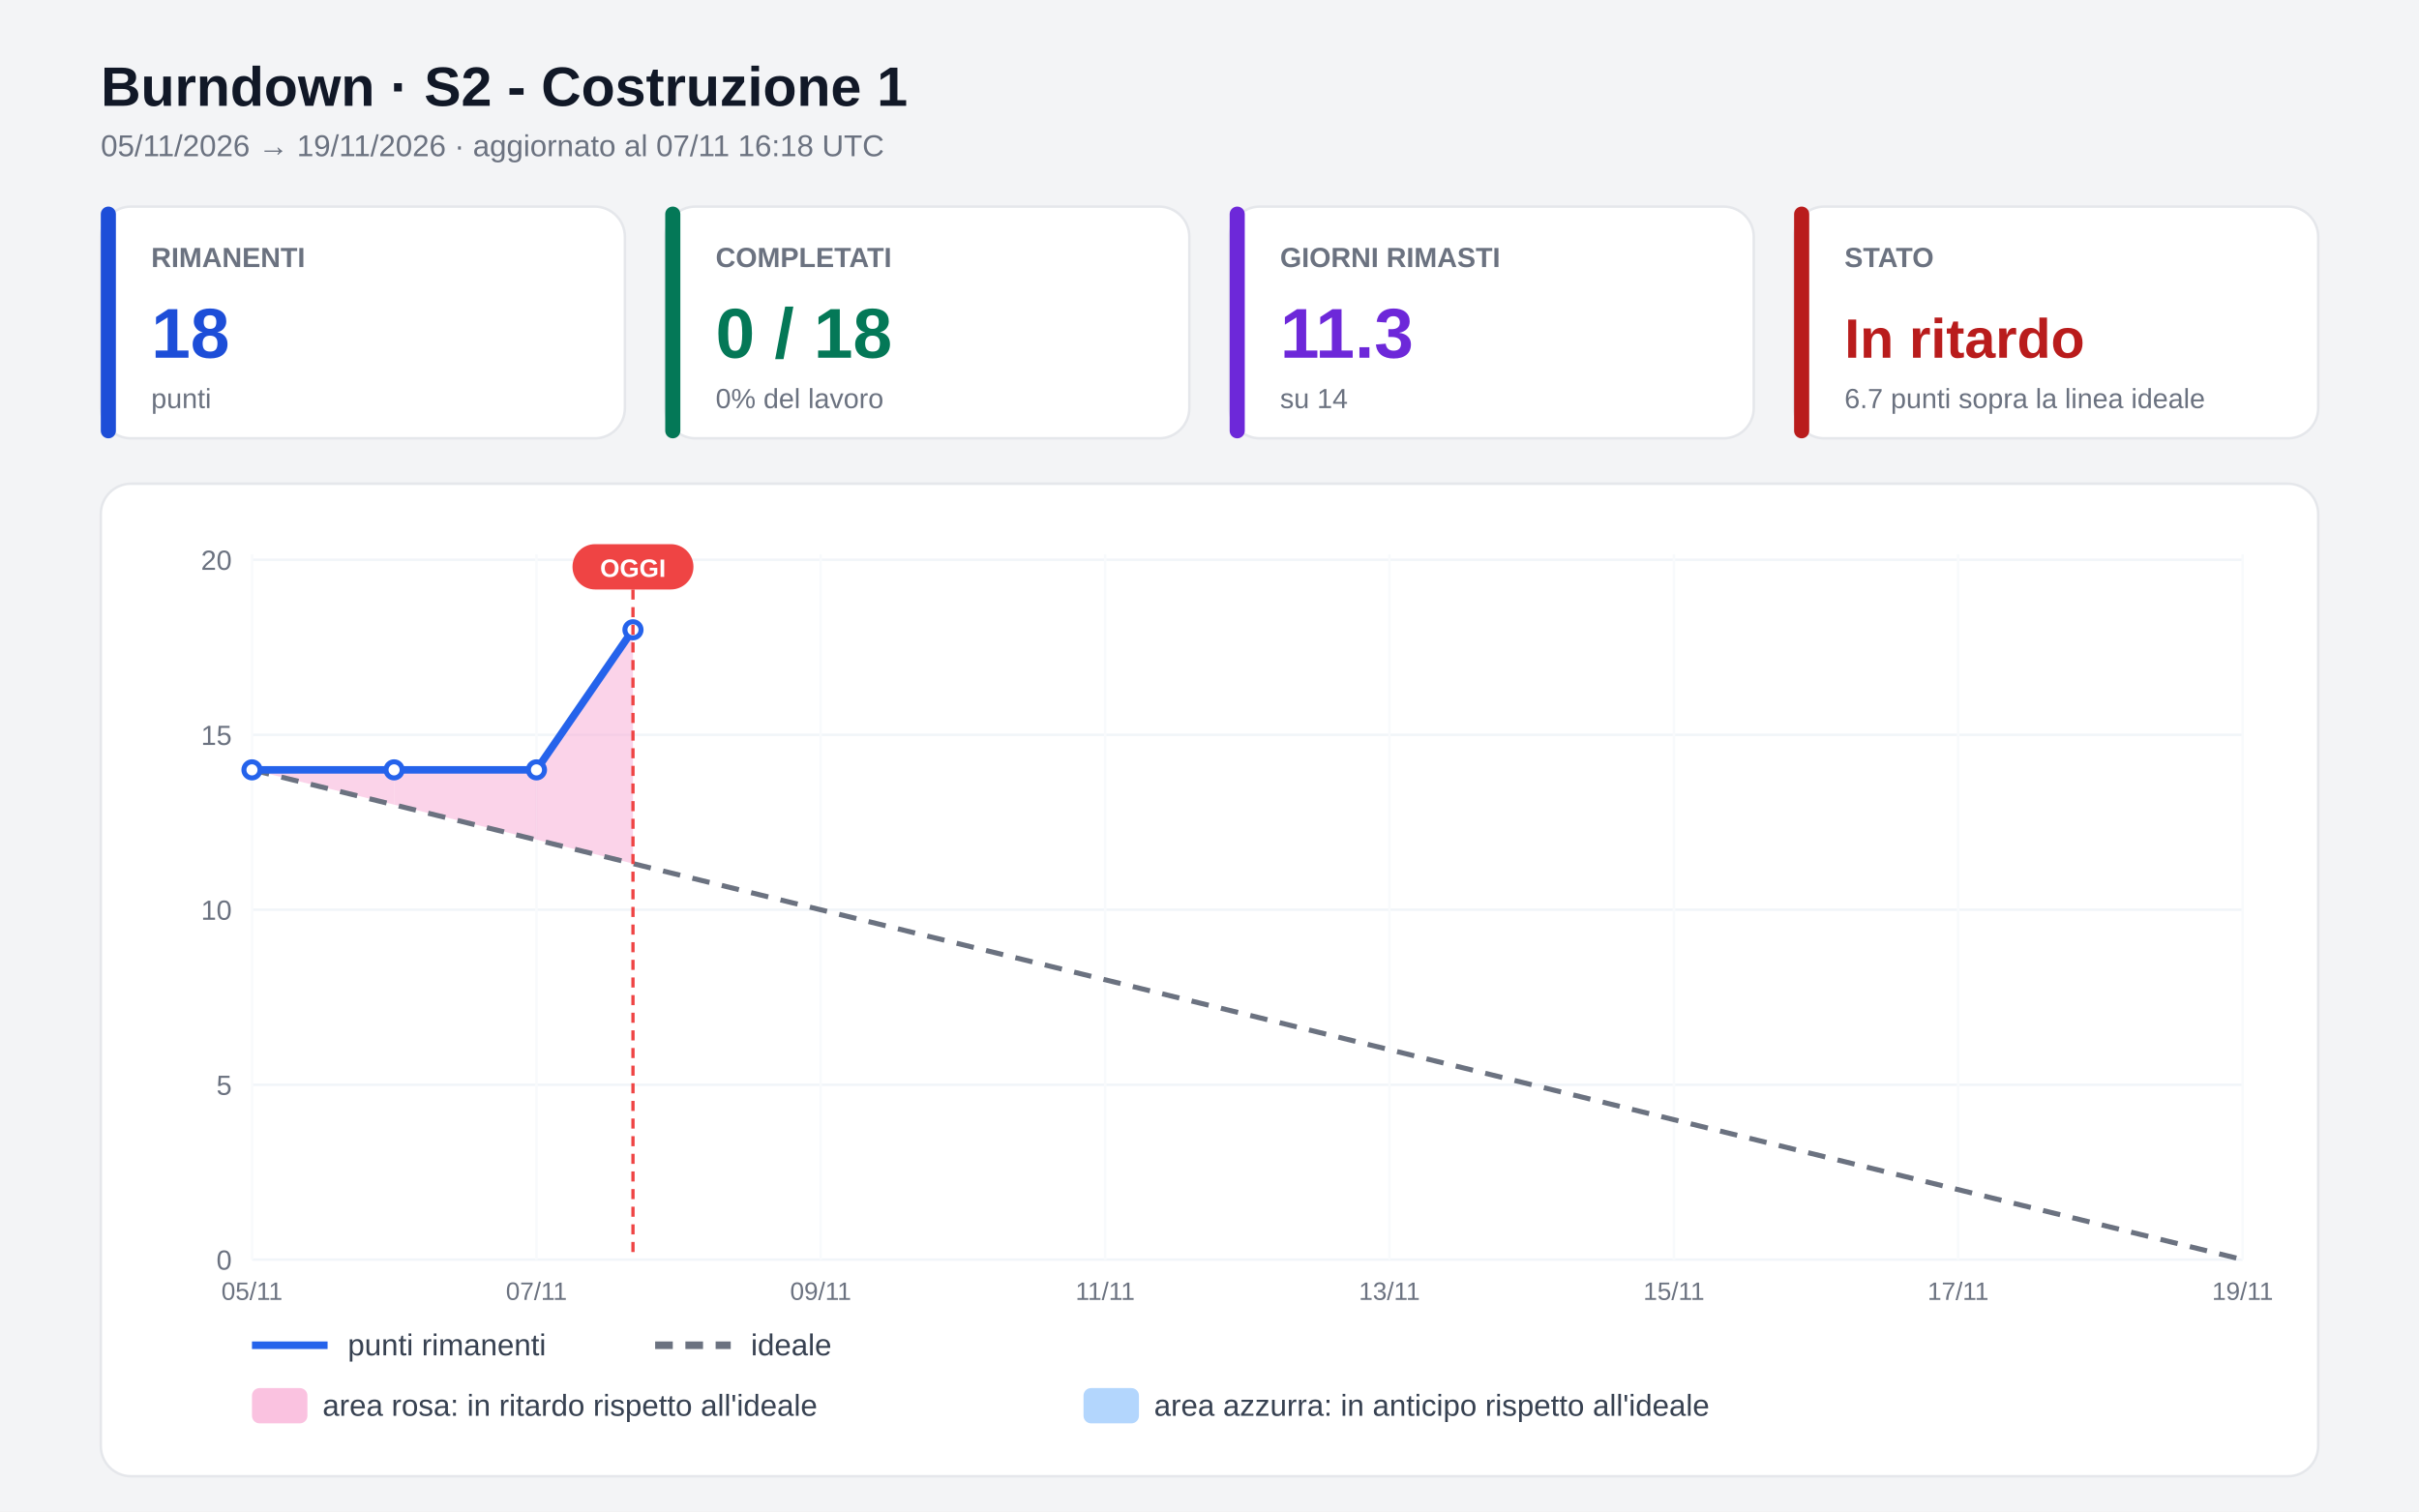
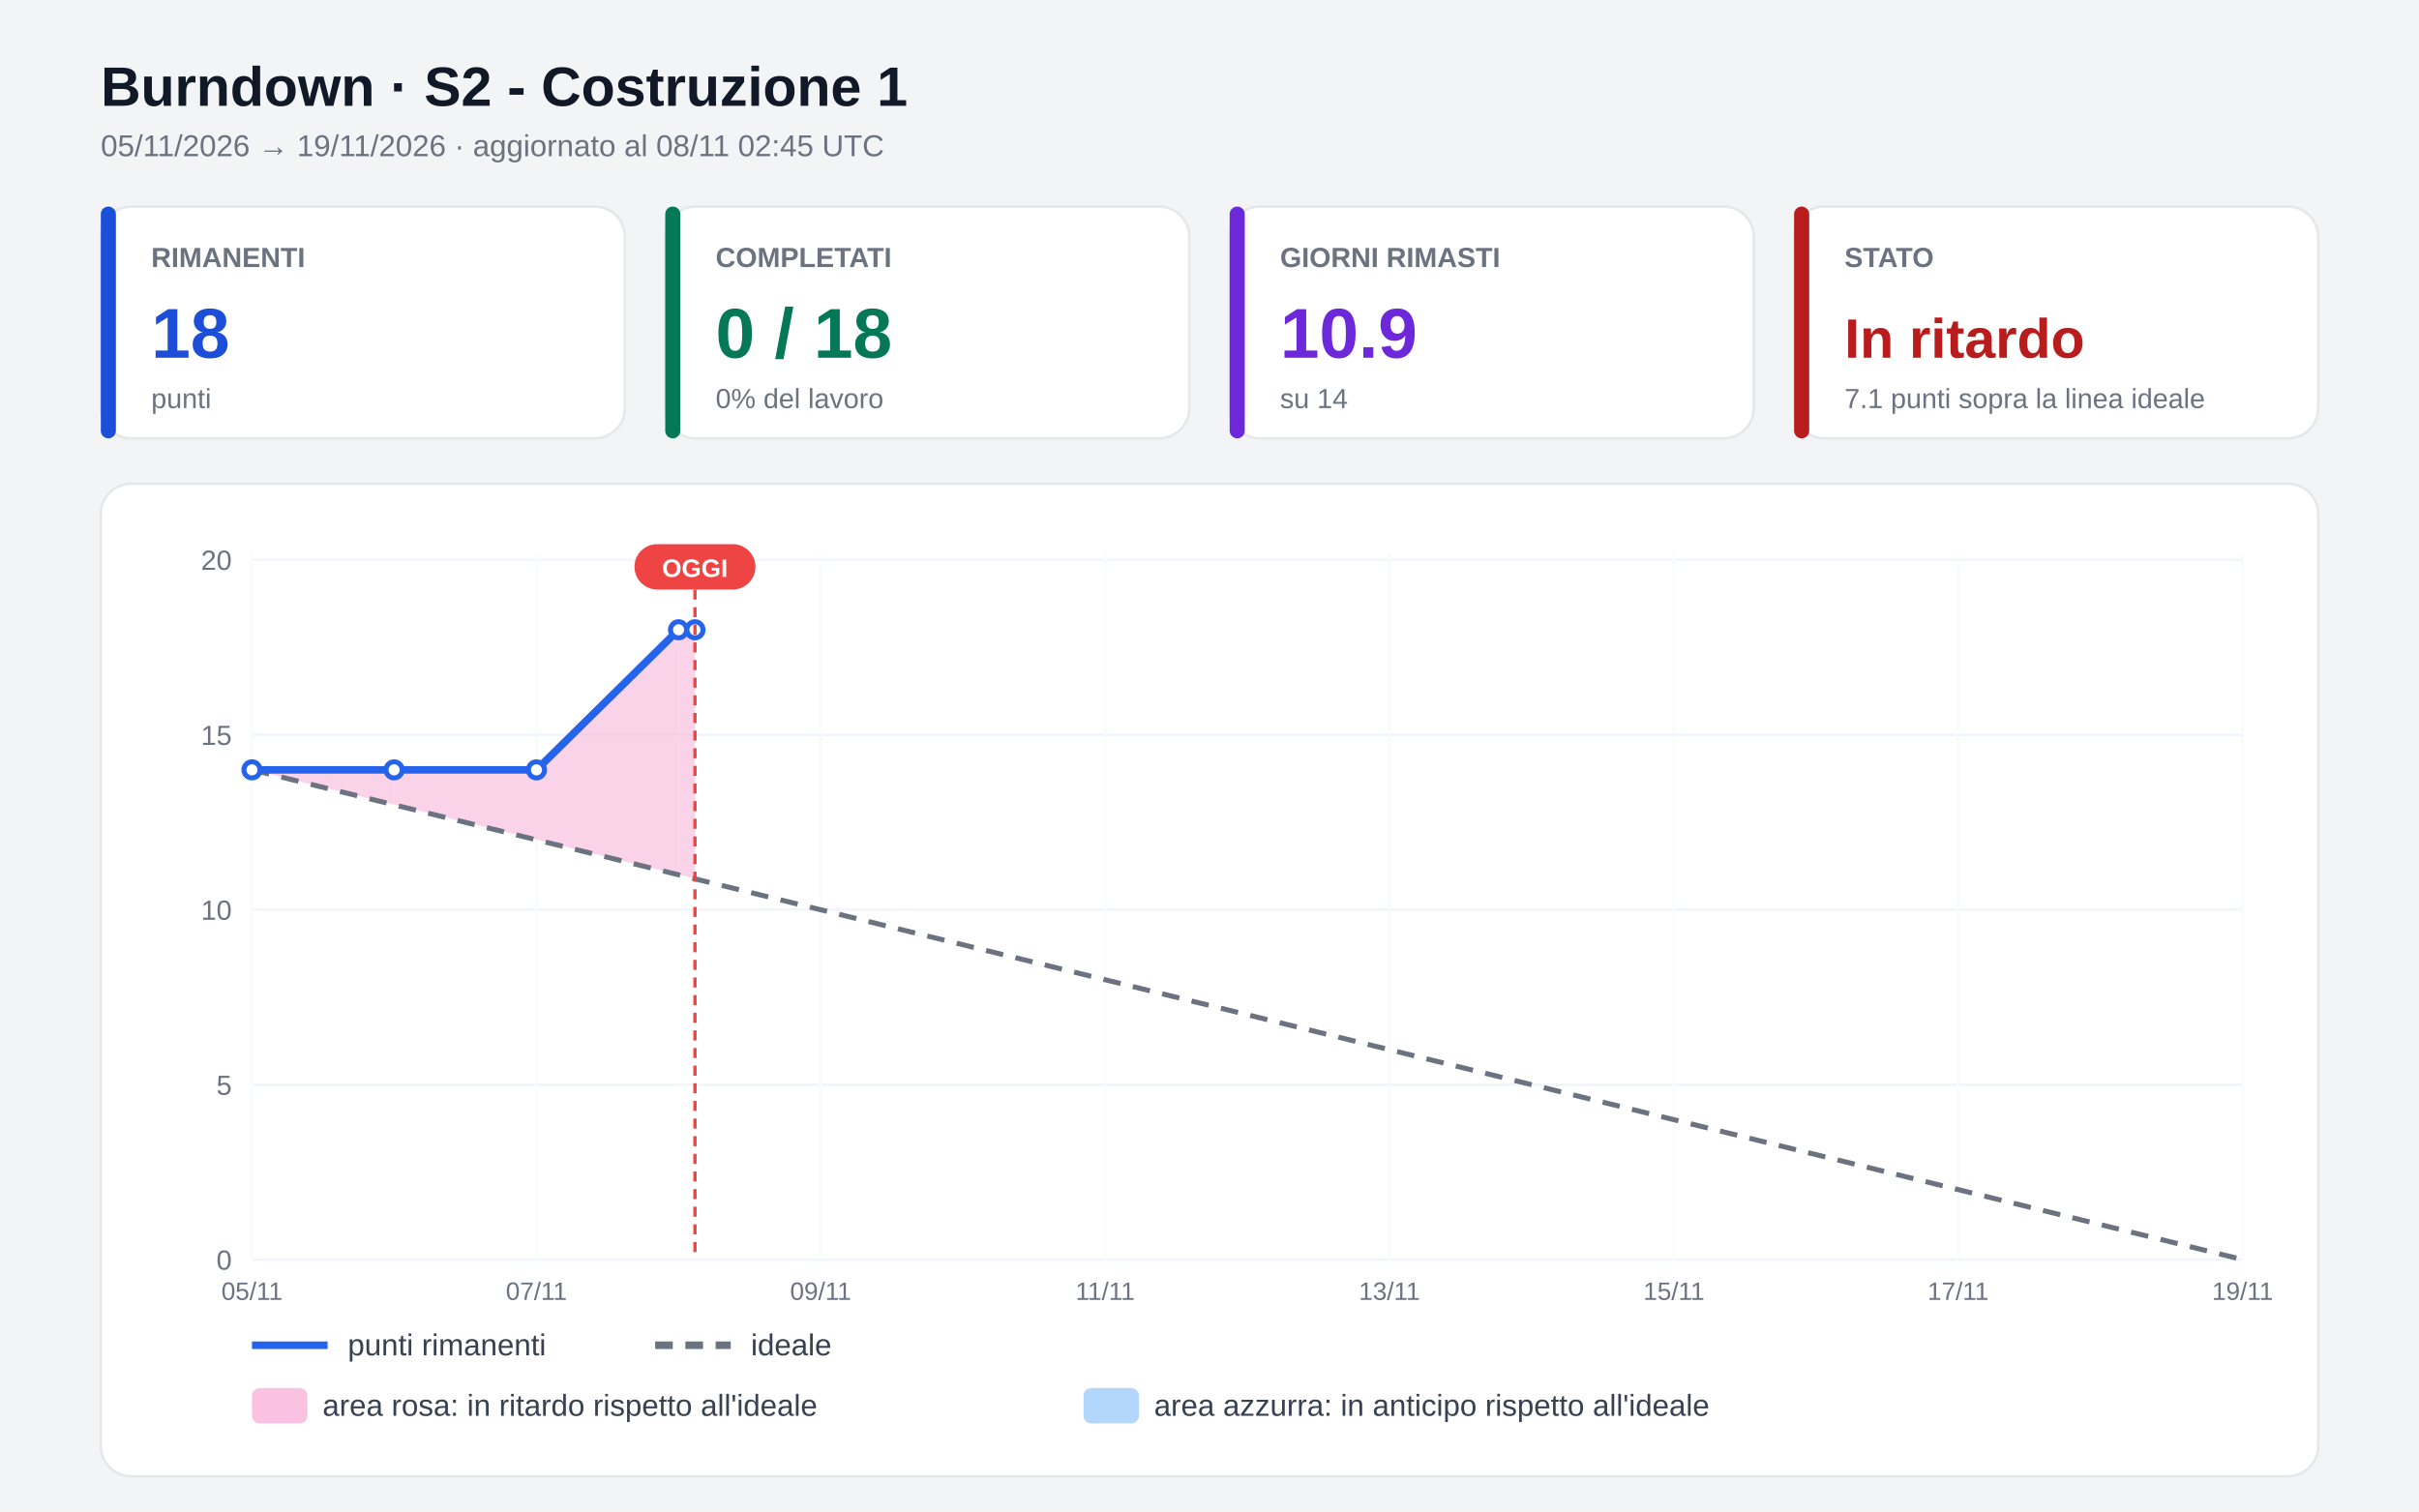
<svg xmlns="http://www.w3.org/2000/svg" viewBox="0 0 960 600" width="960" height="600" font-family="Arial">
  <rect width="960" height="600" fill="#f3f4f6" />
  <text x="40.0" y="42.0" font-size="22" text-anchor="start" fill="#111827" font-weight="bold">Burndown · S2 - Costruzione 1</text>
-   <text x="40.0" y="62.0" font-size="12" text-anchor="start" fill="#6b7280" font-weight="normal">05/11/2026 → 19/11/2026 · aggiornato al 07/11 16:18 UTC</text>
+   <text x="40.0" y="62.0" font-size="12" text-anchor="start" fill="#6b7280" font-weight="normal">05/11/2026 → 19/11/2026 · aggiornato al 08/11 02:45 UTC</text>
  <rect x="40.0" y="82.0" width="208.0" height="92.0" rx="12" fill="#ffffff" fill-opacity="1.0" stroke="#e5e7eb" stroke-width="1" />
  <rect x="40.0" y="82.0" width="6.0" height="92.0" rx="3" fill="#1d4ed8" fill-opacity="1.0" stroke="none" stroke-width="1" />
  <text x="60.0" y="106.0" font-size="11" text-anchor="start" fill="#6b7280" font-weight="bold">RIMANENTI</text>
  <text x="60.0" y="142.0" font-size="28" text-anchor="start" fill="#1d4ed8" font-weight="bold">18</text>
  <text x="60.0" y="162.0" font-size="11" text-anchor="start" fill="#6b7280" font-weight="normal">punti</text>
  <rect x="264.0" y="82.0" width="208.0" height="92.0" rx="12" fill="#ffffff" fill-opacity="1.0" stroke="#e5e7eb" stroke-width="1" />
  <rect x="264.0" y="82.0" width="6.0" height="92.0" rx="3" fill="#047857" fill-opacity="1.0" stroke="none" stroke-width="1" />
  <text x="284.0" y="106.0" font-size="11" text-anchor="start" fill="#6b7280" font-weight="bold">COMPLETATI</text>
  <text x="284.0" y="142.0" font-size="28" text-anchor="start" fill="#047857" font-weight="bold">0 / 18</text>
  <text x="284.0" y="162.0" font-size="11" text-anchor="start" fill="#6b7280" font-weight="normal">0% del lavoro</text>
  <rect x="488.0" y="82.0" width="208.0" height="92.0" rx="12" fill="#ffffff" fill-opacity="1.0" stroke="#e5e7eb" stroke-width="1" />
  <rect x="488.0" y="82.0" width="6.0" height="92.0" rx="3" fill="#6d28d9" fill-opacity="1.0" stroke="none" stroke-width="1" />
  <text x="508.0" y="106.0" font-size="11" text-anchor="start" fill="#6b7280" font-weight="bold">GIORNI RIMASTI</text>
-   <text x="508.0" y="142.0" font-size="28" text-anchor="start" fill="#6d28d9" font-weight="bold">11.3</text>
+   <text x="508.0" y="142.0" font-size="28" text-anchor="start" fill="#6d28d9" font-weight="bold">10.9</text>
  <text x="508.0" y="162.0" font-size="11" text-anchor="start" fill="#6b7280" font-weight="normal">su 14</text>
  <rect x="712.0" y="82.0" width="208.0" height="92.0" rx="12" fill="#ffffff" fill-opacity="1.0" stroke="#e5e7eb" stroke-width="1" />
  <rect x="712.0" y="82.0" width="6.0" height="92.0" rx="3" fill="#b91c1c" fill-opacity="1.0" stroke="none" stroke-width="1" />
  <text x="732.0" y="106.0" font-size="11" text-anchor="start" fill="#6b7280" font-weight="bold">STATO</text>
  <text x="732.0" y="142.0" font-size="22" text-anchor="start" fill="#b91c1c" font-weight="bold">In ritardo</text>
-   <text x="732.0" y="162.0" font-size="11" text-anchor="start" fill="#6b7280" font-weight="normal">6.7 punti sopra la linea ideale</text>
+   <text x="732.0" y="162.0" font-size="11" text-anchor="start" fill="#6b7280" font-weight="normal">7.1 punti sopra la linea ideale</text>
  <rect x="40.0" y="192.0" width="880.0" height="394.0" rx="12" fill="#ffffff" fill-opacity="1.0" stroke="#e5e7eb" stroke-width="1" />
  <line x1="100.0" y1="500.0" x2="890.0" y2="500.0" stroke="#f1f5f9" stroke-width="1" />
  <text x="92.0" y="504.0" font-size="11" text-anchor="end" fill="#6b7280" font-weight="normal">0</text>
  <line x1="100.0" y1="430.6" x2="890.0" y2="430.6" stroke="#f1f5f9" stroke-width="1" />
  <text x="92.0" y="434.6" font-size="11" text-anchor="end" fill="#6b7280" font-weight="normal">5</text>
  <line x1="100.0" y1="361.1" x2="890.0" y2="361.1" stroke="#f1f5f9" stroke-width="1" />
  <text x="92.0" y="365.1" font-size="11" text-anchor="end" fill="#6b7280" font-weight="normal">10</text>
  <line x1="100.0" y1="291.7" x2="890.0" y2="291.7" stroke="#f1f5f9" stroke-width="1" />
  <text x="92.0" y="295.7" font-size="11" text-anchor="end" fill="#6b7280" font-weight="normal">15</text>
  <line x1="100.0" y1="222.2" x2="890.0" y2="222.2" stroke="#f1f5f9" stroke-width="1" />
  <text x="92.0" y="226.2" font-size="11" text-anchor="end" fill="#6b7280" font-weight="normal">20</text>
  <line x1="100.0" y1="220.0" x2="100.0" y2="500.0" stroke="#f8fafc" stroke-width="1" />
  <text x="100.0" y="516.0" font-size="10" text-anchor="middle" fill="#6b7280" font-weight="normal">05/11</text>
  <line x1="212.9" y1="220.0" x2="212.9" y2="500.0" stroke="#f8fafc" stroke-width="1" />
  <text x="212.9" y="516.0" font-size="10" text-anchor="middle" fill="#6b7280" font-weight="normal">07/11</text>
  <line x1="325.7" y1="220.0" x2="325.7" y2="500.0" stroke="#f8fafc" stroke-width="1" />
  <text x="325.7" y="516.0" font-size="10" text-anchor="middle" fill="#6b7280" font-weight="normal">09/11</text>
  <line x1="438.6" y1="220.0" x2="438.6" y2="500.0" stroke="#f8fafc" stroke-width="1" />
  <text x="438.6" y="516.0" font-size="10" text-anchor="middle" fill="#6b7280" font-weight="normal">11/11</text>
  <line x1="551.4" y1="220.0" x2="551.4" y2="500.0" stroke="#f8fafc" stroke-width="1" />
  <text x="551.4" y="516.0" font-size="10" text-anchor="middle" fill="#6b7280" font-weight="normal">13/11</text>
  <line x1="664.3" y1="220.0" x2="664.3" y2="500.0" stroke="#f8fafc" stroke-width="1" />
  <text x="664.3" y="516.0" font-size="10" text-anchor="middle" fill="#6b7280" font-weight="normal">15/11</text>
  <line x1="777.1" y1="220.0" x2="777.1" y2="500.0" stroke="#f8fafc" stroke-width="1" />
  <text x="777.1" y="516.0" font-size="10" text-anchor="middle" fill="#6b7280" font-weight="normal">17/11</text>
  <line x1="890.0" y1="220.0" x2="890.0" y2="500.0" stroke="#f8fafc" stroke-width="1" />
  <text x="890.0" y="516.0" font-size="10" text-anchor="middle" fill="#6b7280" font-weight="normal">19/11</text>
  <polygon points="100.0,305.6 156.4,305.6 156.4,319.4 100.0,305.6" fill="#f9a8d4" fill-opacity="0.5" stroke="none" stroke-width="1.5" stroke-linejoin="round" />
  <polygon points="156.4,305.6 212.9,305.6 212.9,333.3 156.4,319.4" fill="#f9a8d4" fill-opacity="0.5" stroke="none" stroke-width="1.5" stroke-linejoin="round" />
-   <polygon points="212.9,305.6 251.2,250.0 251.2,342.8 212.9,333.3" fill="#f9a8d4" fill-opacity="0.5" stroke="none" stroke-width="1.5" stroke-linejoin="round" />
+   <polygon points="212.9,305.6 269.3,250.0 269.3,347.2 212.9,333.3" fill="#f9a8d4" fill-opacity="0.5" stroke="none" stroke-width="1.5" stroke-linejoin="round" />
+   <polygon points="269.3,250.0 275.8,250.0 275.8,348.8 269.3,347.2" fill="#f9a8d4" fill-opacity="0.5" stroke="none" stroke-width="1.5" stroke-linejoin="round" />
  <polyline points="100.0,305.6 890.0,500.0" fill="none" fill-opacity="1.0" stroke="#6b7280" stroke-width="2" stroke-linejoin="round" stroke-dasharray="7 5" />
-   <polyline points="100.0,305.6 156.4,305.6 212.9,305.6 251.2,250.0" fill="none" fill-opacity="1.0" stroke="#2563eb" stroke-width="3" stroke-linejoin="round" />
+   <polyline points="100.0,305.6 156.4,305.6 212.9,305.6 269.3,250.0 275.8,250.0" fill="none" fill-opacity="1.0" stroke="#2563eb" stroke-width="3" stroke-linejoin="round" />
  <circle cx="100.0" cy="305.6" r="3.2" fill="#ffffff" stroke="#2563eb" stroke-width="2" />
  <circle cx="156.4" cy="305.6" r="3.2" fill="#ffffff" stroke="#2563eb" stroke-width="2" />
  <circle cx="212.9" cy="305.6" r="3.2" fill="#ffffff" stroke="#2563eb" stroke-width="2" />
-   <circle cx="251.2" cy="250.0" r="3.2" fill="#ffffff" stroke="#2563eb" stroke-width="2" />
-   <line x1="251.2" y1="220.0" x2="251.2" y2="500.0" stroke="#ef4444" stroke-width="1.3" stroke-dasharray="4 3" />
-   <rect x="227.2" y="216.0" width="48.0" height="18.0" rx="9" fill="#ef4444" fill-opacity="1.0" stroke="none" stroke-width="1" />
-   <text x="251.2" y="229.0" font-size="10" text-anchor="middle" fill="#ffffff" font-weight="bold">OGGI</text>
+   <circle cx="269.3" cy="250.0" r="3.2" fill="#ffffff" stroke="#2563eb" stroke-width="2" />
+   <circle cx="275.8" cy="250.0" r="3.2" fill="#ffffff" stroke="#2563eb" stroke-width="2" />
+   <line x1="275.8" y1="220.0" x2="275.8" y2="500.0" stroke="#ef4444" stroke-width="1.3" stroke-dasharray="4 3" />
+   <rect x="251.8" y="216.0" width="48.0" height="18.0" rx="9" fill="#ef4444" fill-opacity="1.0" stroke="none" stroke-width="1" />
+   <text x="275.8" y="229.0" font-size="10" text-anchor="middle" fill="#ffffff" font-weight="bold">OGGI</text>
  <line x1="100.0" y1="534.0" x2="130.0" y2="534.0" stroke="#2563eb" stroke-width="3" />
  <text x="138.0" y="538.0" font-size="12" text-anchor="start" fill="#374151" font-weight="normal">punti rimanenti</text>
  <line x1="260.0" y1="534.0" x2="290.0" y2="534.0" stroke="#6b7280" stroke-width="3" stroke-dasharray="7 5" />
  <text x="298.0" y="538.0" font-size="12" text-anchor="start" fill="#374151" font-weight="normal">ideale</text>
  <rect x="100.0" y="551.0" width="22.0" height="14.0" rx="3" fill="#f9a8d4" fill-opacity="0.7" stroke="none" stroke-width="1" />
  <text x="128.0" y="562.0" font-size="12" text-anchor="start" fill="#374151" font-weight="normal">area rosa: in ritardo rispetto all'ideale</text>
  <rect x="430.0" y="551.0" width="22.0" height="14.0" rx="3" fill="#93c5fd" fill-opacity="0.7" stroke="none" stroke-width="1" />
  <text x="458.0" y="562.0" font-size="12" text-anchor="start" fill="#374151" font-weight="normal">area azzurra: in anticipo rispetto all'ideale</text>
</svg>
